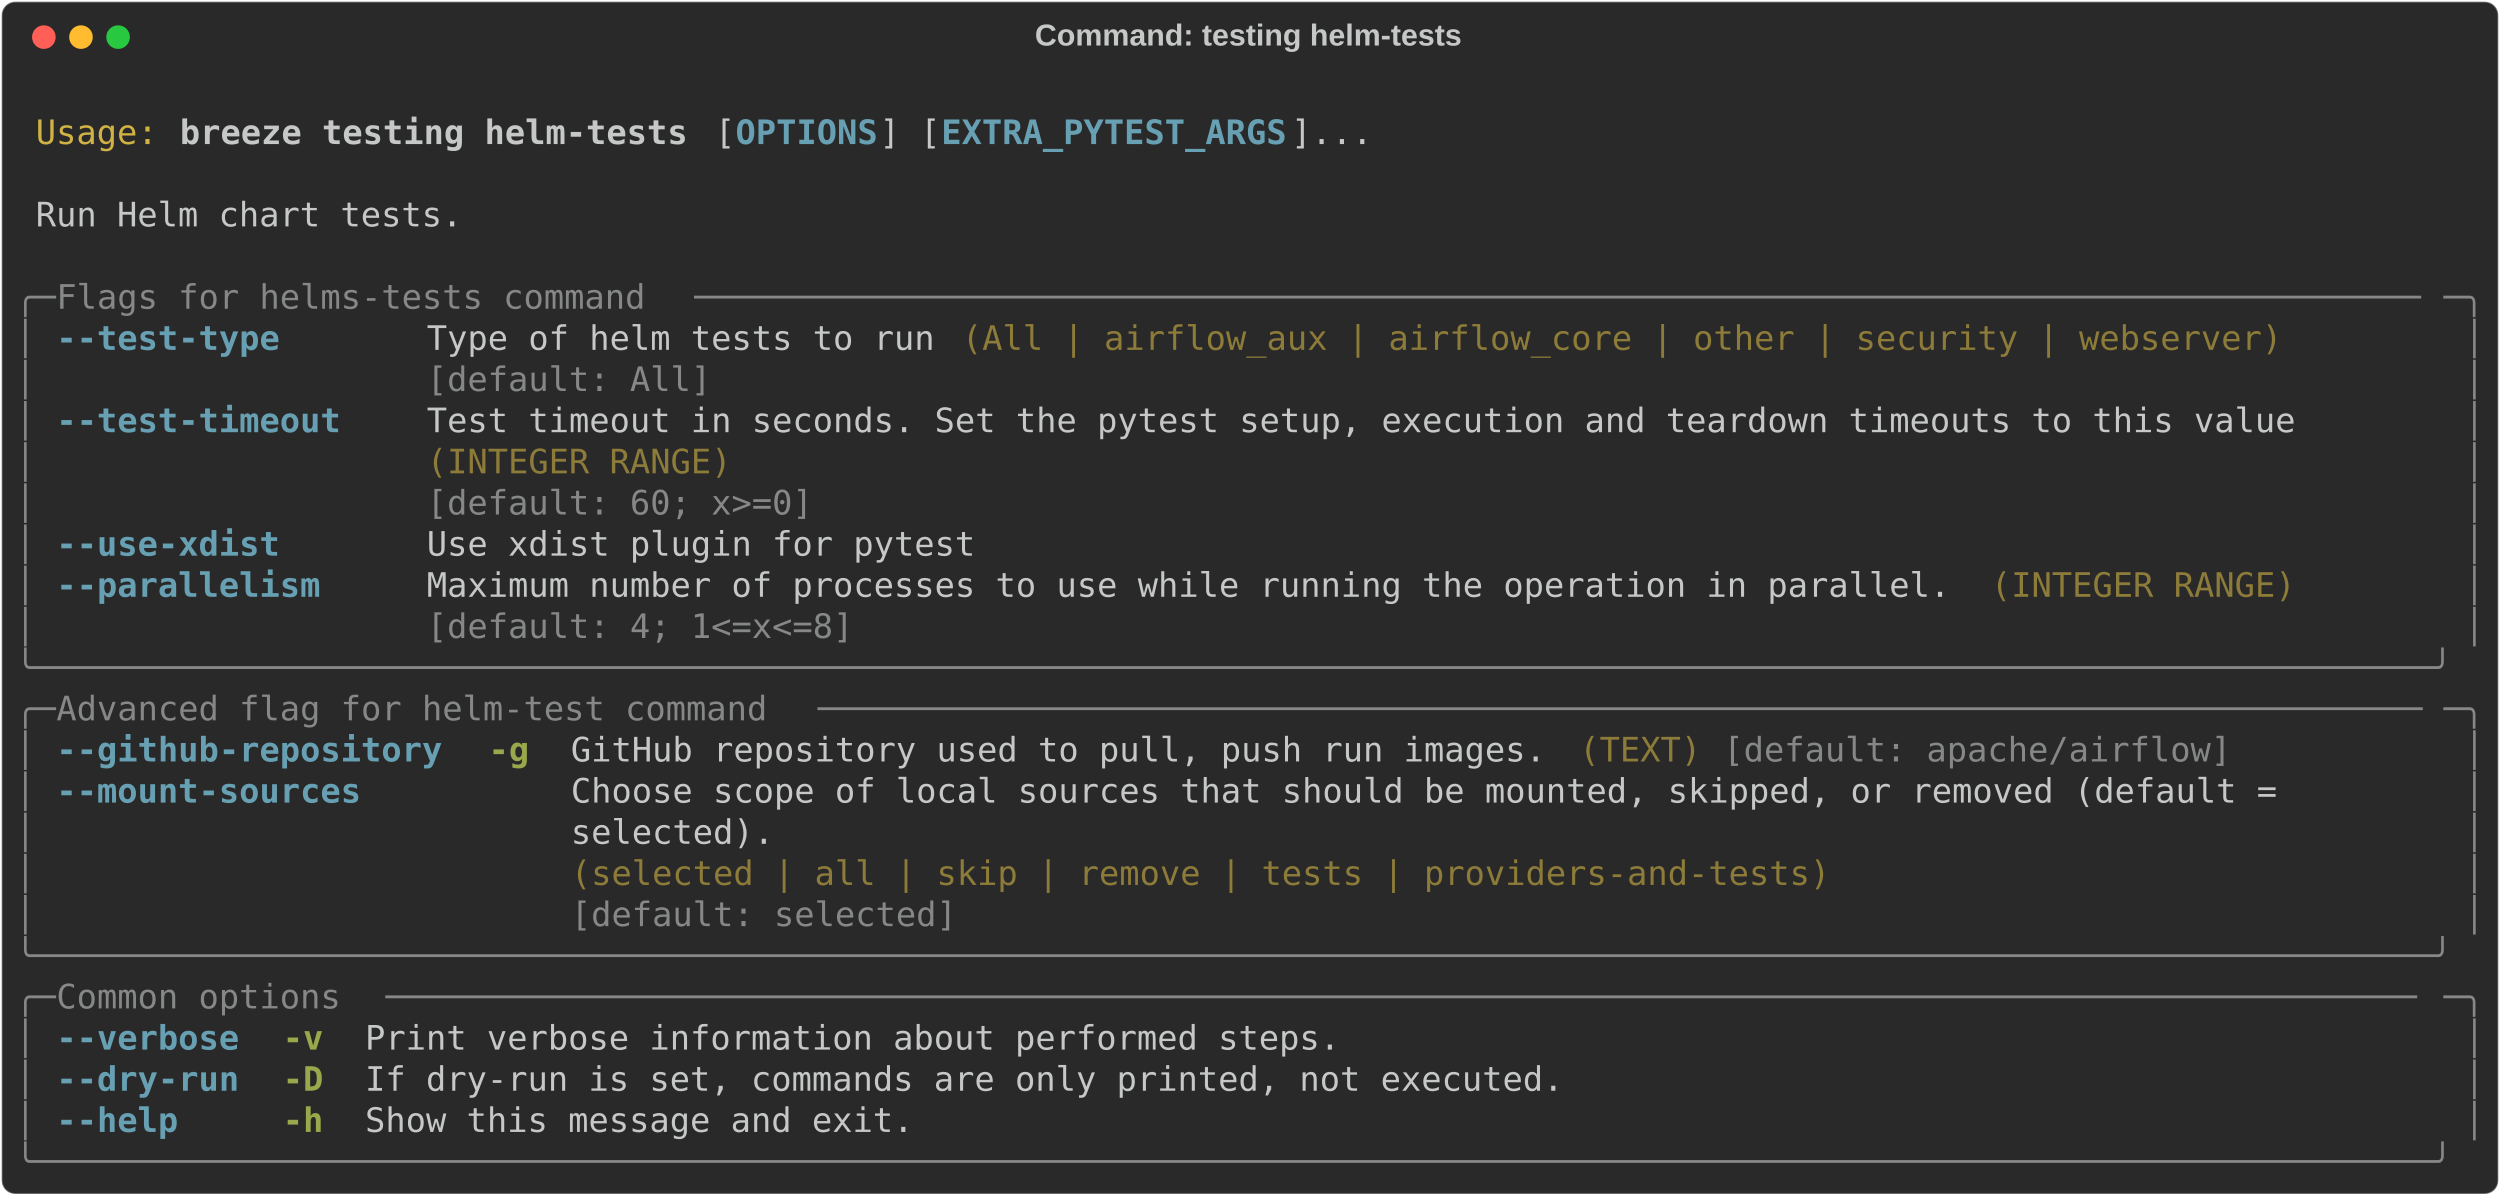
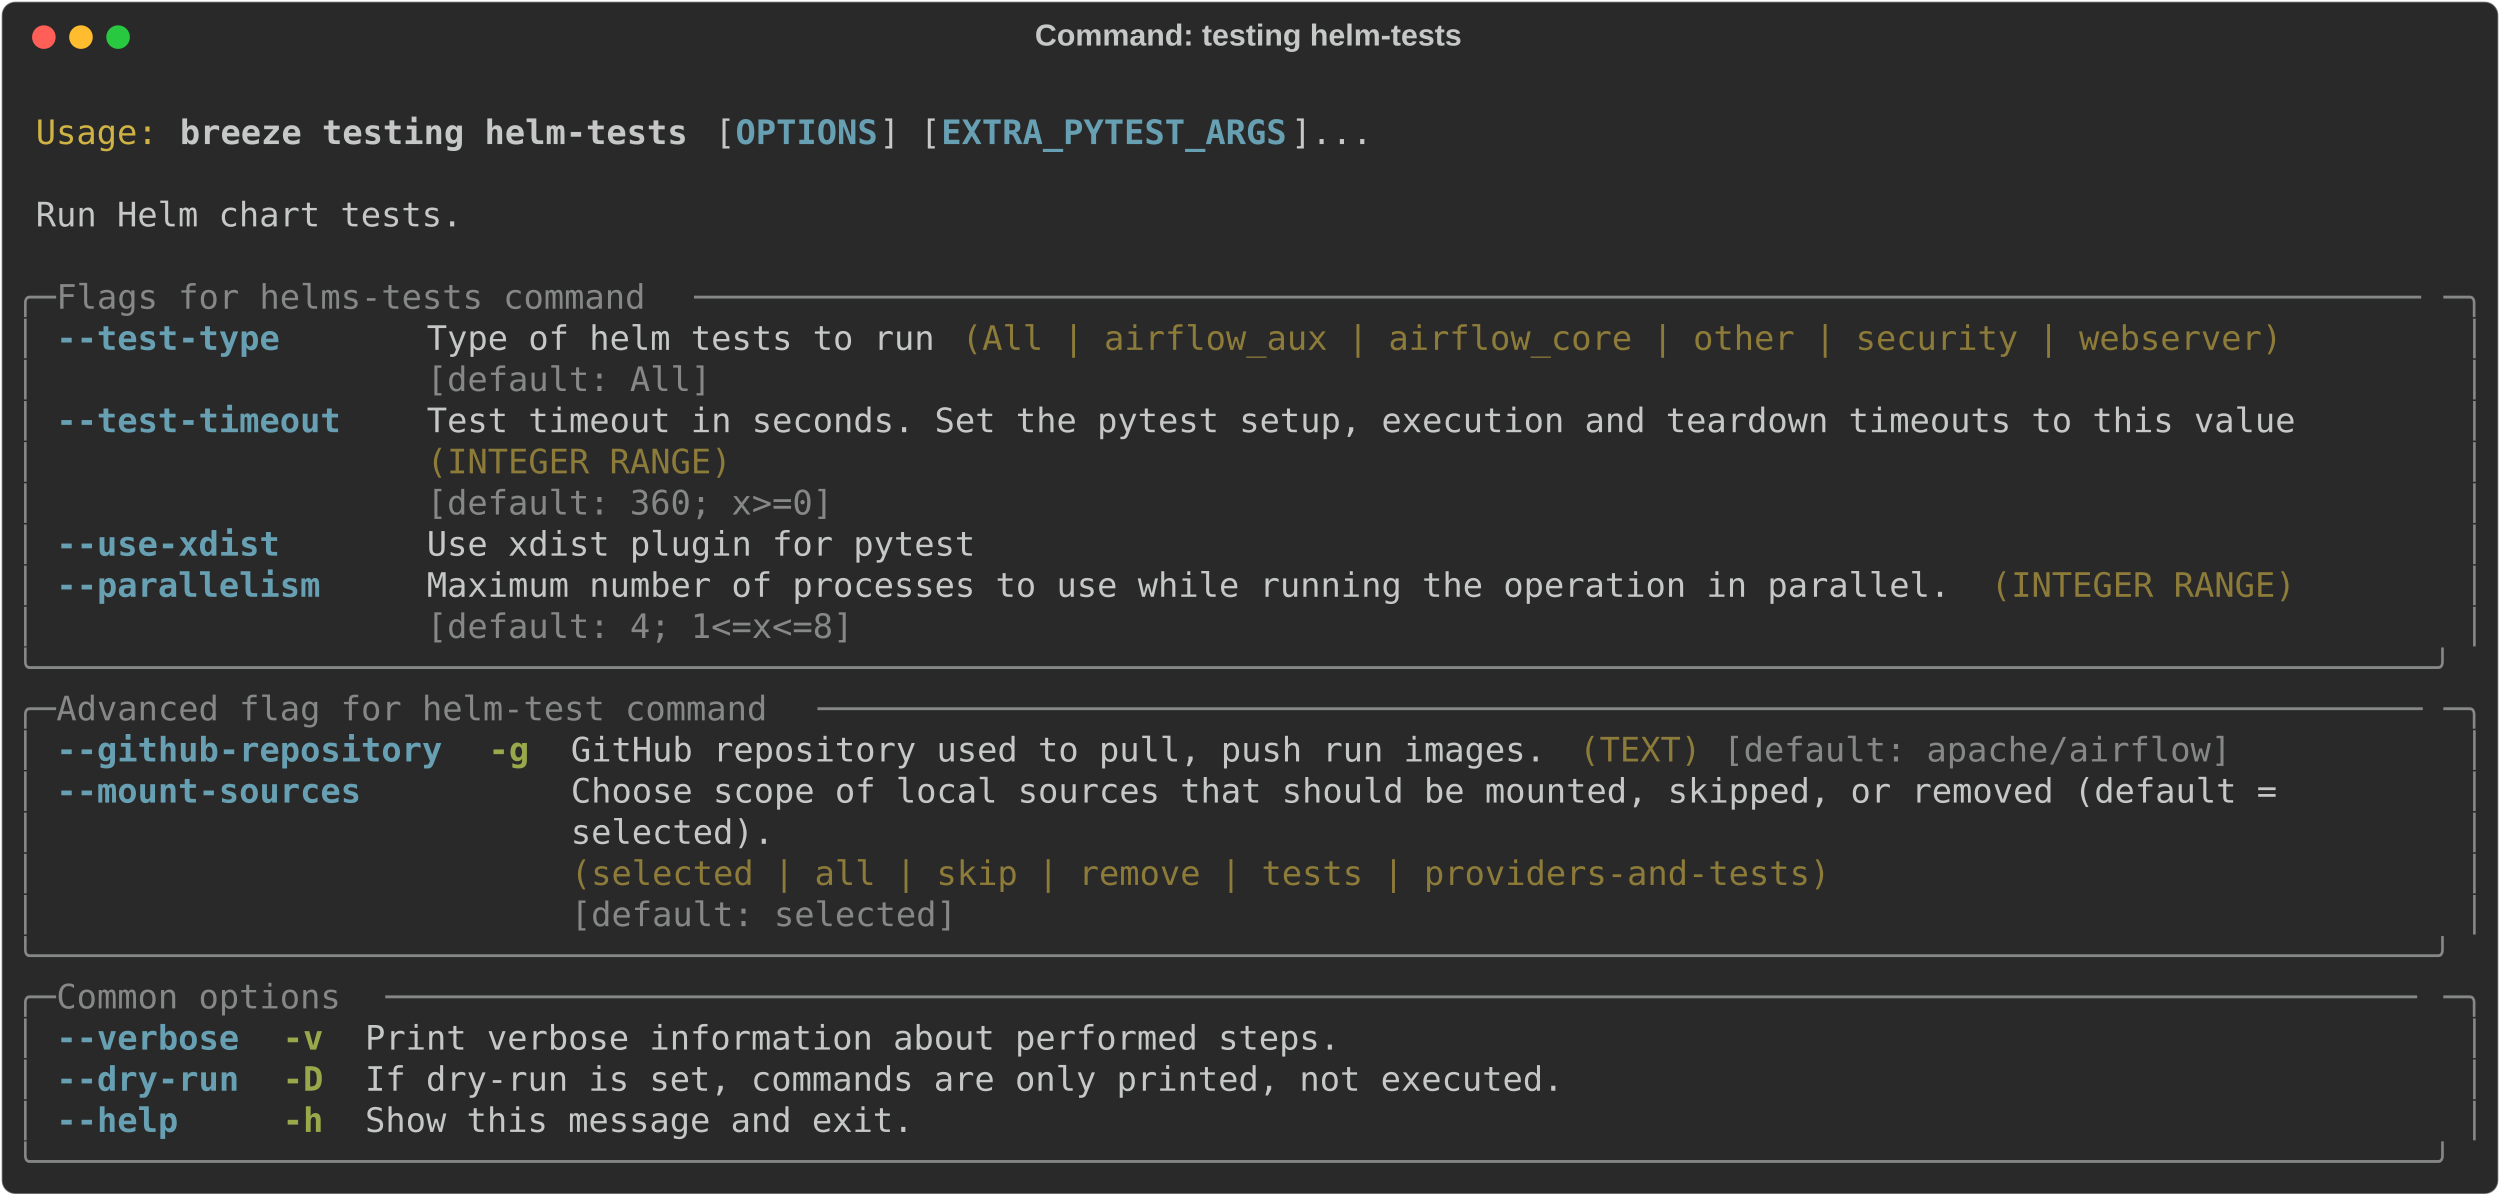
<svg xmlns="http://www.w3.org/2000/svg" class="rich-terminal" viewBox="0 0 1482 708.8">
  <style>

    @font-face {
        font-family: "Fira Code";
        src: local("FiraCode-Regular"),
                url("https://cdnjs.cloudflare.com/ajax/libs/firacode/6.2.0/woff2/FiraCode-Regular.woff2") format("woff2"),
                url("https://cdnjs.cloudflare.com/ajax/libs/firacode/6.2.0/woff/FiraCode-Regular.woff") format("woff");
        font-style: normal;
        font-weight: 400;
    }
    @font-face {
        font-family: "Fira Code";
        src: local("FiraCode-Bold"),
                url("https://cdnjs.cloudflare.com/ajax/libs/firacode/6.2.0/woff2/FiraCode-Bold.woff2") format("woff2"),
                url("https://cdnjs.cloudflare.com/ajax/libs/firacode/6.2.0/woff/FiraCode-Bold.woff") format("woff");
        font-style: bold;
        font-weight: 700;
    }

    .breeze-testing-helm-tests-matrix {
        font-family: Fira Code, monospace;
        font-size: 20px;
        line-height: 24.4px;
        font-variant-east-asian: full-width;
    }

    .breeze-testing-helm-tests-title {
        font-size: 18px;
        font-weight: bold;
        font-family: arial;
    }

    .breeze-testing-helm-tests-r1 { fill: #c5c8c6 }
.breeze-testing-helm-tests-r2 { fill: #d0b344 }
.breeze-testing-helm-tests-r3 { fill: #c5c8c6;font-weight: bold }
.breeze-testing-helm-tests-r4 { fill: #68a0b3;font-weight: bold }
.breeze-testing-helm-tests-r5 { fill: #868887 }
.breeze-testing-helm-tests-r6 { fill: #8d7b39 }
.breeze-testing-helm-tests-r7 { fill: #98a84b;font-weight: bold }
    </style>
  <defs>
    <clipPath id="breeze-testing-helm-tests-clip-terminal">
      <rect x="0" y="0" width="1463.0" height="657.8" />
    </clipPath>
    <clipPath id="breeze-testing-helm-tests-line-0">
      <rect x="0" y="1.5" width="1464" height="24.65" />
    </clipPath>
    <clipPath id="breeze-testing-helm-tests-line-1">
      <rect x="0" y="25.9" width="1464" height="24.65" />
    </clipPath>
    <clipPath id="breeze-testing-helm-tests-line-2">
      <rect x="0" y="50.3" width="1464" height="24.65" />
    </clipPath>
    <clipPath id="breeze-testing-helm-tests-line-3">
      <rect x="0" y="74.7" width="1464" height="24.65" />
    </clipPath>
    <clipPath id="breeze-testing-helm-tests-line-4">
      <rect x="0" y="99.1" width="1464" height="24.65" />
    </clipPath>
    <clipPath id="breeze-testing-helm-tests-line-5">
      <rect x="0" y="123.5" width="1464" height="24.65" />
    </clipPath>
    <clipPath id="breeze-testing-helm-tests-line-6">
      <rect x="0" y="147.9" width="1464" height="24.65" />
    </clipPath>
    <clipPath id="breeze-testing-helm-tests-line-7">
      <rect x="0" y="172.3" width="1464" height="24.65" />
    </clipPath>
    <clipPath id="breeze-testing-helm-tests-line-8">
      <rect x="0" y="196.7" width="1464" height="24.65" />
    </clipPath>
    <clipPath id="breeze-testing-helm-tests-line-9">
      <rect x="0" y="221.1" width="1464" height="24.65" />
    </clipPath>
    <clipPath id="breeze-testing-helm-tests-line-10">
      <rect x="0" y="245.5" width="1464" height="24.65" />
    </clipPath>
    <clipPath id="breeze-testing-helm-tests-line-11">
      <rect x="0" y="269.9" width="1464" height="24.65" />
    </clipPath>
    <clipPath id="breeze-testing-helm-tests-line-12">
      <rect x="0" y="294.3" width="1464" height="24.65" />
    </clipPath>
    <clipPath id="breeze-testing-helm-tests-line-13">
      <rect x="0" y="318.7" width="1464" height="24.65" />
    </clipPath>
    <clipPath id="breeze-testing-helm-tests-line-14">
      <rect x="0" y="343.1" width="1464" height="24.65" />
    </clipPath>
    <clipPath id="breeze-testing-helm-tests-line-15">
      <rect x="0" y="367.5" width="1464" height="24.65" />
    </clipPath>
    <clipPath id="breeze-testing-helm-tests-line-16">
      <rect x="0" y="391.9" width="1464" height="24.65" />
    </clipPath>
    <clipPath id="breeze-testing-helm-tests-line-17">
      <rect x="0" y="416.3" width="1464" height="24.65" />
    </clipPath>
    <clipPath id="breeze-testing-helm-tests-line-18">
      <rect x="0" y="440.7" width="1464" height="24.65" />
    </clipPath>
    <clipPath id="breeze-testing-helm-tests-line-19">
      <rect x="0" y="465.1" width="1464" height="24.65" />
    </clipPath>
    <clipPath id="breeze-testing-helm-tests-line-20">
      <rect x="0" y="489.5" width="1464" height="24.65" />
    </clipPath>
    <clipPath id="breeze-testing-helm-tests-line-21">
      <rect x="0" y="513.9" width="1464" height="24.65" />
    </clipPath>
    <clipPath id="breeze-testing-helm-tests-line-22">
      <rect x="0" y="538.3" width="1464" height="24.65" />
    </clipPath>
    <clipPath id="breeze-testing-helm-tests-line-23">
      <rect x="0" y="562.7" width="1464" height="24.65" />
    </clipPath>
    <clipPath id="breeze-testing-helm-tests-line-24">
      <rect x="0" y="587.1" width="1464" height="24.65" />
    </clipPath>
    <clipPath id="breeze-testing-helm-tests-line-25">
      <rect x="0" y="611.5" width="1464" height="24.65" />
    </clipPath>
  </defs>
  <rect fill="#292929" stroke="rgba(255,255,255,0.35)" stroke-width="1" x="1" y="1" width="1480" height="706.8" rx="8" />
  <text class="breeze-testing-helm-tests-title" fill="#c5c8c6" text-anchor="middle" x="740" y="27">Command: testing helm-tests</text>
  <g transform="translate(26,22)">
    <circle cx="0" cy="0" r="7" fill="#ff5f57" />
    <circle cx="22" cy="0" r="7" fill="#febc2e" />
    <circle cx="44" cy="0" r="7" fill="#28c840" />
  </g>
  <g transform="translate(9, 41)" clip-path="url(#breeze-testing-helm-tests-clip-terminal)">
    <g class="breeze-testing-helm-tests-matrix">
      <text class="breeze-testing-helm-tests-r1" x="1464" y="20" textLength="12.2" clip-path="url(#breeze-testing-helm-tests-line-0)">
</text>
      <text class="breeze-testing-helm-tests-r2" x="12.2" y="44.4" textLength="73.2" clip-path="url(#breeze-testing-helm-tests-line-1)">Usage:</text>
      <text class="breeze-testing-helm-tests-r3" x="97.6" y="44.4" textLength="305" clip-path="url(#breeze-testing-helm-tests-line-1)">breeze testing helm-tests</text>
      <text class="breeze-testing-helm-tests-r1" x="414.8" y="44.4" textLength="12.2" clip-path="url(#breeze-testing-helm-tests-line-1)">[</text>
      <text class="breeze-testing-helm-tests-r4" x="427" y="44.4" textLength="85.4" clip-path="url(#breeze-testing-helm-tests-line-1)">OPTIONS</text>
      <text class="breeze-testing-helm-tests-r1" x="512.4" y="44.4" textLength="36.6" clip-path="url(#breeze-testing-helm-tests-line-1)">] [</text>
      <text class="breeze-testing-helm-tests-r4" x="549" y="44.4" textLength="207.4" clip-path="url(#breeze-testing-helm-tests-line-1)">EXTRA_PYTEST_ARGS</text>
      <text class="breeze-testing-helm-tests-r1" x="756.4" y="44.4" textLength="48.8" clip-path="url(#breeze-testing-helm-tests-line-1)">]...</text>
      <text class="breeze-testing-helm-tests-r1" x="1464" y="44.4" textLength="12.2" clip-path="url(#breeze-testing-helm-tests-line-1)">
</text>
      <text class="breeze-testing-helm-tests-r1" x="1464" y="68.8" textLength="12.2" clip-path="url(#breeze-testing-helm-tests-line-2)">
</text>
      <text class="breeze-testing-helm-tests-r1" x="12.2" y="93.2" textLength="256.2" clip-path="url(#breeze-testing-helm-tests-line-3)">Run Helm chart tests.</text>
      <text class="breeze-testing-helm-tests-r1" x="1464" y="93.2" textLength="12.2" clip-path="url(#breeze-testing-helm-tests-line-3)">
</text>
      <text class="breeze-testing-helm-tests-r1" x="1464" y="117.6" textLength="12.2" clip-path="url(#breeze-testing-helm-tests-line-4)">
</text>
      <text class="breeze-testing-helm-tests-r5" x="0" y="142" textLength="24.4" clip-path="url(#breeze-testing-helm-tests-line-5)">╭─</text>
      <text class="breeze-testing-helm-tests-r5" x="24.4" y="142" textLength="378.2" clip-path="url(#breeze-testing-helm-tests-line-5)"> Flags for helms-tests command </text>
      <text class="breeze-testing-helm-tests-r5" x="402.6" y="142" textLength="1037" clip-path="url(#breeze-testing-helm-tests-line-5)">─────────────────────────────────────────────────────────────────────────────────────</text>
      <text class="breeze-testing-helm-tests-r5" x="1439.6" y="142" textLength="24.4" clip-path="url(#breeze-testing-helm-tests-line-5)">─╮</text>
      <text class="breeze-testing-helm-tests-r1" x="1464" y="142" textLength="12.2" clip-path="url(#breeze-testing-helm-tests-line-5)">
</text>
      <text class="breeze-testing-helm-tests-r5" x="0" y="166.4" textLength="12.2" clip-path="url(#breeze-testing-helm-tests-line-6)">│</text>
      <text class="breeze-testing-helm-tests-r4" x="24.4" y="166.4" textLength="134.2" clip-path="url(#breeze-testing-helm-tests-line-6)">--test-type</text>
      <text class="breeze-testing-helm-tests-r1" x="244" y="166.4" textLength="305" clip-path="url(#breeze-testing-helm-tests-line-6)">Type of helm tests to run</text>
      <text class="breeze-testing-helm-tests-r6" x="561.2" y="166.4" textLength="793" clip-path="url(#breeze-testing-helm-tests-line-6)">(All | airflow_aux | airflow_core | other | security | webserver)</text>
      <text class="breeze-testing-helm-tests-r5" x="1451.8" y="166.4" textLength="12.2" clip-path="url(#breeze-testing-helm-tests-line-6)">│</text>
      <text class="breeze-testing-helm-tests-r1" x="1464" y="166.4" textLength="12.2" clip-path="url(#breeze-testing-helm-tests-line-6)">
</text>
      <text class="breeze-testing-helm-tests-r5" x="0" y="190.8" textLength="12.2" clip-path="url(#breeze-testing-helm-tests-line-7)">│</text>
      <text class="breeze-testing-helm-tests-r5" x="244" y="190.8" textLength="305" clip-path="url(#breeze-testing-helm-tests-line-7)">[default: All]           </text>
      <text class="breeze-testing-helm-tests-r5" x="1451.8" y="190.8" textLength="12.2" clip-path="url(#breeze-testing-helm-tests-line-7)">│</text>
      <text class="breeze-testing-helm-tests-r1" x="1464" y="190.8" textLength="12.2" clip-path="url(#breeze-testing-helm-tests-line-7)">
</text>
      <text class="breeze-testing-helm-tests-r5" x="0" y="215.2" textLength="12.2" clip-path="url(#breeze-testing-helm-tests-line-8)">│</text>
      <text class="breeze-testing-helm-tests-r4" x="24.4" y="215.2" textLength="170.8" clip-path="url(#breeze-testing-helm-tests-line-8)">--test-timeout</text>
      <text class="breeze-testing-helm-tests-r1" x="244" y="215.2" textLength="1122.4" clip-path="url(#breeze-testing-helm-tests-line-8)">Test timeout in seconds. Set the pytest setup, execution and teardown timeouts to this value</text>
      <text class="breeze-testing-helm-tests-r5" x="1451.8" y="215.2" textLength="12.2" clip-path="url(#breeze-testing-helm-tests-line-8)">│</text>
      <text class="breeze-testing-helm-tests-r1" x="1464" y="215.2" textLength="12.2" clip-path="url(#breeze-testing-helm-tests-line-8)">
</text>
      <text class="breeze-testing-helm-tests-r5" x="0" y="239.6" textLength="12.2" clip-path="url(#breeze-testing-helm-tests-line-9)">│</text>
      <text class="breeze-testing-helm-tests-r6" x="244" y="239.6" textLength="1122.4" clip-path="url(#breeze-testing-helm-tests-line-9)">(INTEGER RANGE)                                                                             </text>
      <text class="breeze-testing-helm-tests-r5" x="1451.8" y="239.6" textLength="12.2" clip-path="url(#breeze-testing-helm-tests-line-9)">│</text>
      <text class="breeze-testing-helm-tests-r1" x="1464" y="239.6" textLength="12.2" clip-path="url(#breeze-testing-helm-tests-line-9)">
</text>
      <text class="breeze-testing-helm-tests-r5" x="0" y="264" textLength="12.2" clip-path="url(#breeze-testing-helm-tests-line-10)">│</text>
-       <text class="breeze-testing-helm-tests-r5" x="244" y="264" textLength="1122.4" clip-path="url(#breeze-testing-helm-tests-line-10)">[default: 60; x&gt;=0]                                                                         </text>
+       <text class="breeze-testing-helm-tests-r5" x="244" y="264" textLength="1122.4" clip-path="url(#breeze-testing-helm-tests-line-10)">[default: 360; x&gt;=0]                                                                        </text>
      <text class="breeze-testing-helm-tests-r5" x="1451.8" y="264" textLength="12.2" clip-path="url(#breeze-testing-helm-tests-line-10)">│</text>
      <text class="breeze-testing-helm-tests-r1" x="1464" y="264" textLength="12.2" clip-path="url(#breeze-testing-helm-tests-line-10)">
</text>
      <text class="breeze-testing-helm-tests-r5" x="0" y="288.4" textLength="12.2" clip-path="url(#breeze-testing-helm-tests-line-11)">│</text>
      <text class="breeze-testing-helm-tests-r4" x="24.4" y="288.4" textLength="134.2" clip-path="url(#breeze-testing-helm-tests-line-11)">--use-xdist</text>
      <text class="breeze-testing-helm-tests-r1" x="244" y="288.4" textLength="329.4" clip-path="url(#breeze-testing-helm-tests-line-11)">Use xdist plugin for pytest</text>
      <text class="breeze-testing-helm-tests-r5" x="1451.8" y="288.4" textLength="12.2" clip-path="url(#breeze-testing-helm-tests-line-11)">│</text>
      <text class="breeze-testing-helm-tests-r1" x="1464" y="288.4" textLength="12.2" clip-path="url(#breeze-testing-helm-tests-line-11)">
</text>
      <text class="breeze-testing-helm-tests-r5" x="0" y="312.8" textLength="12.2" clip-path="url(#breeze-testing-helm-tests-line-12)">│</text>
      <text class="breeze-testing-helm-tests-r4" x="24.4" y="312.8" textLength="158.6" clip-path="url(#breeze-testing-helm-tests-line-12)">--parallelism</text>
      <text class="breeze-testing-helm-tests-r1" x="244" y="312.8" textLength="915" clip-path="url(#breeze-testing-helm-tests-line-12)">Maximum number of processes to use while running the operation in parallel.</text>
      <text class="breeze-testing-helm-tests-r6" x="1171.2" y="312.8" textLength="183" clip-path="url(#breeze-testing-helm-tests-line-12)">(INTEGER RANGE)</text>
      <text class="breeze-testing-helm-tests-r5" x="1451.8" y="312.8" textLength="12.2" clip-path="url(#breeze-testing-helm-tests-line-12)">│</text>
      <text class="breeze-testing-helm-tests-r1" x="1464" y="312.8" textLength="12.2" clip-path="url(#breeze-testing-helm-tests-line-12)">
</text>
      <text class="breeze-testing-helm-tests-r5" x="0" y="337.2" textLength="12.2" clip-path="url(#breeze-testing-helm-tests-line-13)">│</text>
      <text class="breeze-testing-helm-tests-r5" x="244" y="337.2" textLength="915" clip-path="url(#breeze-testing-helm-tests-line-13)">[default: 4; 1&lt;=x&lt;=8]                                                      </text>
      <text class="breeze-testing-helm-tests-r5" x="1451.8" y="337.2" textLength="12.2" clip-path="url(#breeze-testing-helm-tests-line-13)">│</text>
      <text class="breeze-testing-helm-tests-r1" x="1464" y="337.2" textLength="12.2" clip-path="url(#breeze-testing-helm-tests-line-13)">
</text>
      <text class="breeze-testing-helm-tests-r5" x="0" y="361.6" textLength="1464" clip-path="url(#breeze-testing-helm-tests-line-14)">╰──────────────────────────────────────────────────────────────────────────────────────────────────────────────────────╯</text>
      <text class="breeze-testing-helm-tests-r1" x="1464" y="361.6" textLength="12.2" clip-path="url(#breeze-testing-helm-tests-line-14)">
</text>
      <text class="breeze-testing-helm-tests-r5" x="0" y="386" textLength="24.4" clip-path="url(#breeze-testing-helm-tests-line-15)">╭─</text>
      <text class="breeze-testing-helm-tests-r5" x="24.4" y="386" textLength="451.4" clip-path="url(#breeze-testing-helm-tests-line-15)"> Advanced flag for helm-test command </text>
      <text class="breeze-testing-helm-tests-r5" x="475.8" y="386" textLength="963.8" clip-path="url(#breeze-testing-helm-tests-line-15)">───────────────────────────────────────────────────────────────────────────────</text>
      <text class="breeze-testing-helm-tests-r5" x="1439.6" y="386" textLength="24.4" clip-path="url(#breeze-testing-helm-tests-line-15)">─╮</text>
      <text class="breeze-testing-helm-tests-r1" x="1464" y="386" textLength="12.2" clip-path="url(#breeze-testing-helm-tests-line-15)">
</text>
      <text class="breeze-testing-helm-tests-r5" x="0" y="410.4" textLength="12.2" clip-path="url(#breeze-testing-helm-tests-line-16)">│</text>
      <text class="breeze-testing-helm-tests-r4" x="24.4" y="410.4" textLength="231.8" clip-path="url(#breeze-testing-helm-tests-line-16)">--github-repository</text>
      <text class="breeze-testing-helm-tests-r7" x="280.6" y="410.4" textLength="24.4" clip-path="url(#breeze-testing-helm-tests-line-16)">-g</text>
      <text class="breeze-testing-helm-tests-r1" x="329.4" y="410.4" textLength="585.6" clip-path="url(#breeze-testing-helm-tests-line-16)">GitHub repository used to pull, push run images.</text>
      <text class="breeze-testing-helm-tests-r6" x="927.2" y="410.4" textLength="73.2" clip-path="url(#breeze-testing-helm-tests-line-16)">(TEXT)</text>
      <text class="breeze-testing-helm-tests-r5" x="1012.6" y="410.4" textLength="305" clip-path="url(#breeze-testing-helm-tests-line-16)">[default: apache/airflow]</text>
      <text class="breeze-testing-helm-tests-r5" x="1451.8" y="410.4" textLength="12.2" clip-path="url(#breeze-testing-helm-tests-line-16)">│</text>
      <text class="breeze-testing-helm-tests-r1" x="1464" y="410.4" textLength="12.2" clip-path="url(#breeze-testing-helm-tests-line-16)">
</text>
      <text class="breeze-testing-helm-tests-r5" x="0" y="434.8" textLength="12.2" clip-path="url(#breeze-testing-helm-tests-line-17)">│</text>
      <text class="breeze-testing-helm-tests-r4" x="24.4" y="434.8" textLength="183" clip-path="url(#breeze-testing-helm-tests-line-17)">--mount-sources</text>
      <text class="breeze-testing-helm-tests-r1" x="329.4" y="434.8" textLength="1110.2" clip-path="url(#breeze-testing-helm-tests-line-17)">Choose scope of local sources that should be mounted, skipped, or removed (default =       </text>
      <text class="breeze-testing-helm-tests-r5" x="1451.8" y="434.8" textLength="12.2" clip-path="url(#breeze-testing-helm-tests-line-17)">│</text>
      <text class="breeze-testing-helm-tests-r1" x="1464" y="434.8" textLength="12.2" clip-path="url(#breeze-testing-helm-tests-line-17)">
</text>
      <text class="breeze-testing-helm-tests-r5" x="0" y="459.2" textLength="12.2" clip-path="url(#breeze-testing-helm-tests-line-18)">│</text>
      <text class="breeze-testing-helm-tests-r1" x="329.4" y="459.2" textLength="1110.2" clip-path="url(#breeze-testing-helm-tests-line-18)">selected).                                                                                 </text>
      <text class="breeze-testing-helm-tests-r5" x="1451.8" y="459.2" textLength="12.2" clip-path="url(#breeze-testing-helm-tests-line-18)">│</text>
      <text class="breeze-testing-helm-tests-r1" x="1464" y="459.2" textLength="12.2" clip-path="url(#breeze-testing-helm-tests-line-18)">
</text>
      <text class="breeze-testing-helm-tests-r5" x="0" y="483.6" textLength="12.2" clip-path="url(#breeze-testing-helm-tests-line-19)">│</text>
      <text class="breeze-testing-helm-tests-r6" x="329.4" y="483.6" textLength="1110.2" clip-path="url(#breeze-testing-helm-tests-line-19)">(selected | all | skip | remove | tests | providers-and-tests)                             </text>
      <text class="breeze-testing-helm-tests-r5" x="1451.8" y="483.6" textLength="12.2" clip-path="url(#breeze-testing-helm-tests-line-19)">│</text>
      <text class="breeze-testing-helm-tests-r1" x="1464" y="483.6" textLength="12.2" clip-path="url(#breeze-testing-helm-tests-line-19)">
</text>
      <text class="breeze-testing-helm-tests-r5" x="0" y="508" textLength="12.2" clip-path="url(#breeze-testing-helm-tests-line-20)">│</text>
      <text class="breeze-testing-helm-tests-r5" x="329.4" y="508" textLength="1110.2" clip-path="url(#breeze-testing-helm-tests-line-20)">[default: selected]                                                                        </text>
      <text class="breeze-testing-helm-tests-r5" x="1451.8" y="508" textLength="12.2" clip-path="url(#breeze-testing-helm-tests-line-20)">│</text>
      <text class="breeze-testing-helm-tests-r1" x="1464" y="508" textLength="12.2" clip-path="url(#breeze-testing-helm-tests-line-20)">
</text>
      <text class="breeze-testing-helm-tests-r5" x="0" y="532.4" textLength="1464" clip-path="url(#breeze-testing-helm-tests-line-21)">╰──────────────────────────────────────────────────────────────────────────────────────────────────────────────────────╯</text>
      <text class="breeze-testing-helm-tests-r1" x="1464" y="532.4" textLength="12.2" clip-path="url(#breeze-testing-helm-tests-line-21)">
</text>
      <text class="breeze-testing-helm-tests-r5" x="0" y="556.8" textLength="24.4" clip-path="url(#breeze-testing-helm-tests-line-22)">╭─</text>
      <text class="breeze-testing-helm-tests-r5" x="24.4" y="556.8" textLength="195.2" clip-path="url(#breeze-testing-helm-tests-line-22)"> Common options </text>
      <text class="breeze-testing-helm-tests-r5" x="219.6" y="556.8" textLength="1220" clip-path="url(#breeze-testing-helm-tests-line-22)">────────────────────────────────────────────────────────────────────────────────────────────────────</text>
      <text class="breeze-testing-helm-tests-r5" x="1439.6" y="556.8" textLength="24.4" clip-path="url(#breeze-testing-helm-tests-line-22)">─╮</text>
      <text class="breeze-testing-helm-tests-r1" x="1464" y="556.8" textLength="12.2" clip-path="url(#breeze-testing-helm-tests-line-22)">
</text>
      <text class="breeze-testing-helm-tests-r5" x="0" y="581.2" textLength="12.2" clip-path="url(#breeze-testing-helm-tests-line-23)">│</text>
      <text class="breeze-testing-helm-tests-r4" x="24.4" y="581.2" textLength="109.8" clip-path="url(#breeze-testing-helm-tests-line-23)">--verbose</text>
      <text class="breeze-testing-helm-tests-r7" x="158.6" y="581.2" textLength="24.4" clip-path="url(#breeze-testing-helm-tests-line-23)">-v</text>
      <text class="breeze-testing-helm-tests-r1" x="207.4" y="581.2" textLength="585.6" clip-path="url(#breeze-testing-helm-tests-line-23)">Print verbose information about performed steps.</text>
      <text class="breeze-testing-helm-tests-r5" x="1451.8" y="581.2" textLength="12.2" clip-path="url(#breeze-testing-helm-tests-line-23)">│</text>
      <text class="breeze-testing-helm-tests-r1" x="1464" y="581.2" textLength="12.2" clip-path="url(#breeze-testing-helm-tests-line-23)">
</text>
      <text class="breeze-testing-helm-tests-r5" x="0" y="605.6" textLength="12.2" clip-path="url(#breeze-testing-helm-tests-line-24)">│</text>
      <text class="breeze-testing-helm-tests-r4" x="24.4" y="605.6" textLength="109.8" clip-path="url(#breeze-testing-helm-tests-line-24)">--dry-run</text>
      <text class="breeze-testing-helm-tests-r7" x="158.6" y="605.6" textLength="24.4" clip-path="url(#breeze-testing-helm-tests-line-24)">-D</text>
      <text class="breeze-testing-helm-tests-r1" x="207.4" y="605.6" textLength="719.8" clip-path="url(#breeze-testing-helm-tests-line-24)">If dry-run is set, commands are only printed, not executed.</text>
      <text class="breeze-testing-helm-tests-r5" x="1451.8" y="605.6" textLength="12.2" clip-path="url(#breeze-testing-helm-tests-line-24)">│</text>
      <text class="breeze-testing-helm-tests-r1" x="1464" y="605.6" textLength="12.2" clip-path="url(#breeze-testing-helm-tests-line-24)">
</text>
      <text class="breeze-testing-helm-tests-r5" x="0" y="630" textLength="12.2" clip-path="url(#breeze-testing-helm-tests-line-25)">│</text>
      <text class="breeze-testing-helm-tests-r4" x="24.4" y="630" textLength="73.2" clip-path="url(#breeze-testing-helm-tests-line-25)">--help</text>
      <text class="breeze-testing-helm-tests-r7" x="158.6" y="630" textLength="24.4" clip-path="url(#breeze-testing-helm-tests-line-25)">-h</text>
      <text class="breeze-testing-helm-tests-r1" x="207.4" y="630" textLength="329.4" clip-path="url(#breeze-testing-helm-tests-line-25)">Show this message and exit.</text>
      <text class="breeze-testing-helm-tests-r5" x="1451.8" y="630" textLength="12.2" clip-path="url(#breeze-testing-helm-tests-line-25)">│</text>
      <text class="breeze-testing-helm-tests-r1" x="1464" y="630" textLength="12.2" clip-path="url(#breeze-testing-helm-tests-line-25)">
</text>
      <text class="breeze-testing-helm-tests-r5" x="0" y="654.4" textLength="1464" clip-path="url(#breeze-testing-helm-tests-line-26)">╰──────────────────────────────────────────────────────────────────────────────────────────────────────────────────────╯</text>
      <text class="breeze-testing-helm-tests-r1" x="1464" y="654.4" textLength="12.2" clip-path="url(#breeze-testing-helm-tests-line-26)">
</text>
    </g>
  </g>
</svg>
